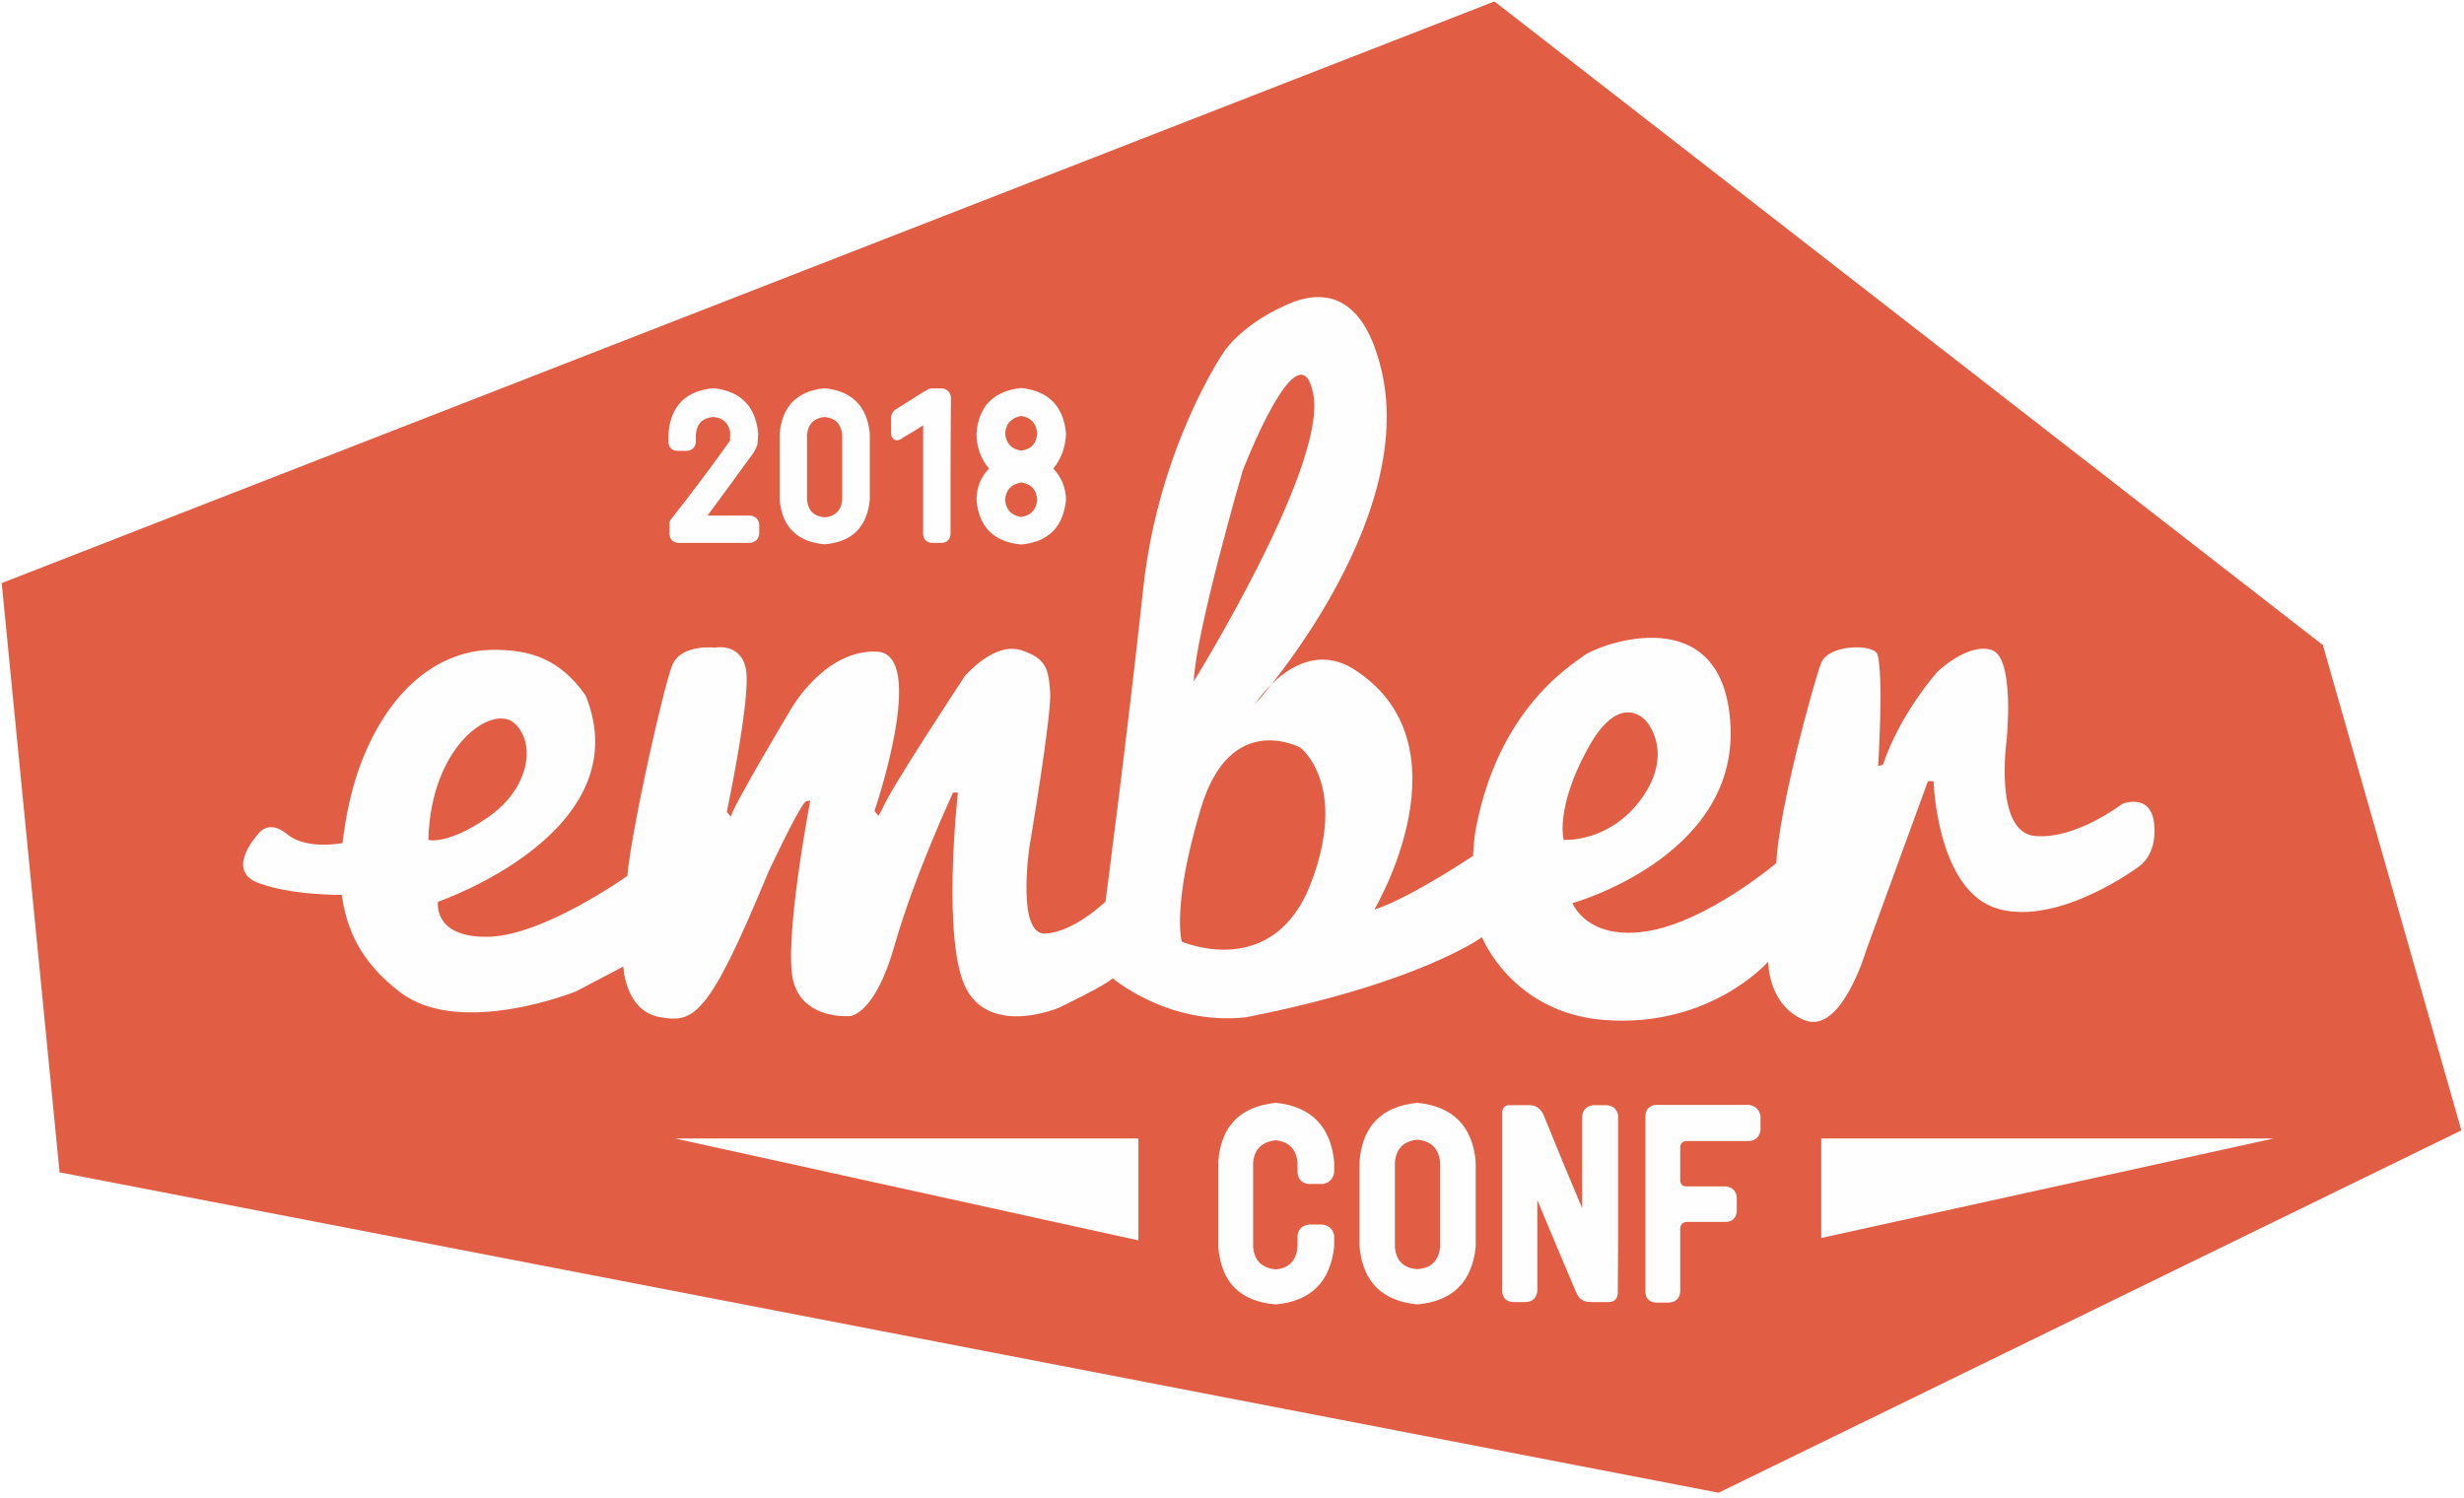
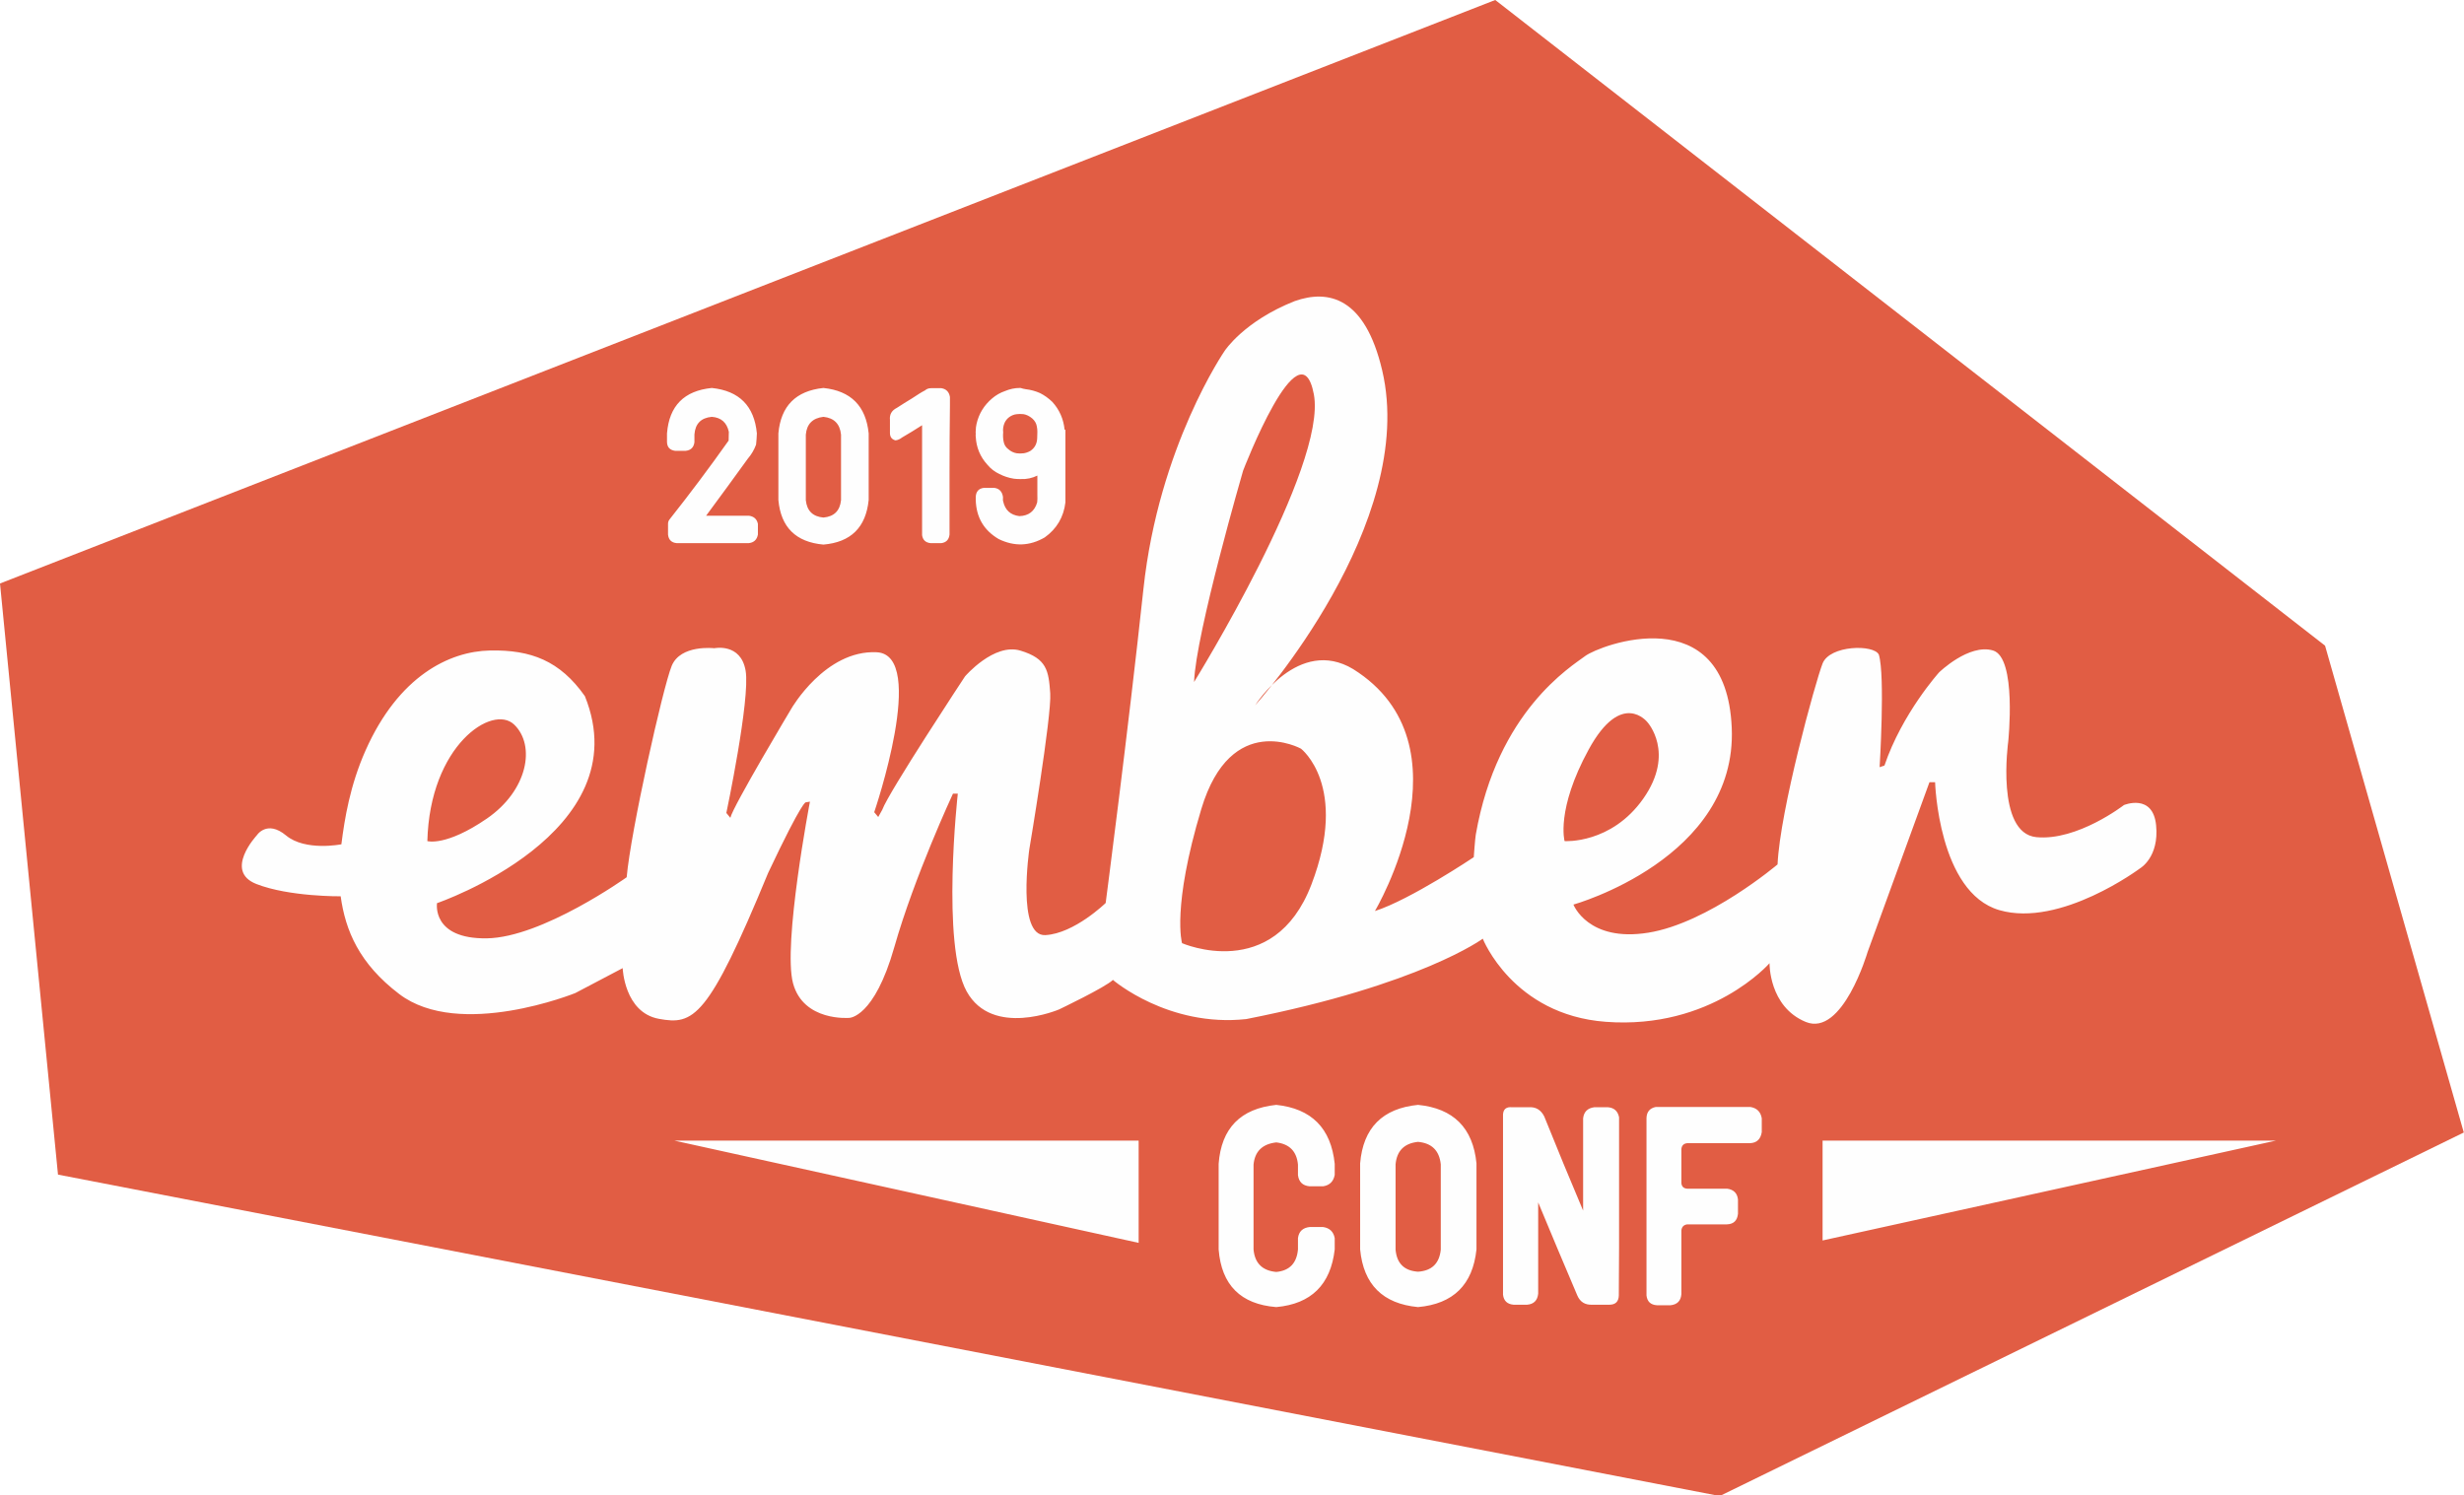
- <svg xmlns="http://www.w3.org/2000/svg" width="255" height="155" viewBox="0 0 255 155">
+ <svg xmlns="http://www.w3.org/2000/svg" width="216px" height="131px" viewBox="0 0 216 131">
  <g fill="none" fill-rule="evenodd">
-     <path fill="#E15D44" d="M154.659.15L.176 60.348l5.99 60.986 171.69 33.16 76.871-37.504-14.333-50.225z" />
-     <path fill="#FEFEFE" d="M188.479 117.827v10.302l46.841-10.302zM117.817 117.827h-47.97l47.97 10.55zM161.824 86.928s-.912-3.234 2.491-9.452c3.404-6.22 6.064-2.82 6.064-2.82s2.904 3.151-.416 7.879c-3.322 4.722-8.14 4.393-8.14 4.393m-26.154 4.475c-3.904 10.201-13.369 6.053-13.369 6.053s-1.08-3.648 1.993-13.846c3.072-10.196 10.296-6.22 10.296-6.22s4.982 3.817 1.08 14.013m-7.059-42.698s5.898-15.338 7.309-7.873c1.408 7.46-12.374 29.68-12.374 29.68.166-4.975 5.065-21.807 5.065-21.807M44.33 86.928c.249-9.867 6.725-14.178 8.968-12.021 2.243 2.154 1.41 6.797-2.824 9.699-4.233 2.902-6.145 2.322-6.145 2.322m178.609-1.639c-.334-3.32-3.321-2.082-3.321-2.082s-4.817 3.725-9.052 3.312c-4.231-.415-2.904-9.87-2.904-9.87s.911-8.663-1.58-9.392c-2.49-.724-5.563 2.261-5.563 2.261s-3.818 4.227-5.647 9.614l-.498.168s.583-9.452-.08-11.61c-.5-1.076-5.067-.993-5.814.914-.747 1.907-4.402 15.173-4.651 20.728 0 0-7.141 6.053-13.368 7.046-6.225.997-7.722-2.902-7.722-2.902s16.938-4.726 16.357-18.24c-.581-13.514-13.658-8.516-15.14-7.405-1.43 1.076-9.077 5.678-11.305 18.426-.076.434-.209 2.329-.209 2.329s-6.559 4.394-10.212 5.555c0 0 10.212-17.166-2.242-24.956-5.648-3.4-10.13 3.73-10.13 3.73s16.855-18.739 13.118-34.572c-1.776-7.54-5.555-8.352-9.021-7.133-5.262 2.075-7.253 5.143-7.253 5.143s-6.809 9.866-8.387 24.542c-1.578 14.673-3.903 32.417-3.903 32.417s-3.238 3.151-6.228 3.313c-2.989.166-1.66-8.871-1.66-8.871s2.325-13.762 2.16-16.081c-.167-2.324-.335-3.567-3.074-4.397-2.739-.828-5.729 2.655-5.729 2.655s-7.887 11.935-8.552 13.763l-.416.747-.414-.497s5.562-16.253.25-16.502c-5.316-.247-8.803 5.805-8.803 5.805s-6.062 10.115-6.312 11.278l-.413-.5s2.489-11.773 1.991-14.676c-.497-2.901-3.237-2.32-3.237-2.32s-3.489-.415-4.402 1.825c-.912 2.236-4.234 17.078-4.65 21.803 0 0-8.717 6.221-14.448 6.301-5.729.083-5.147-3.629-5.147-3.629s21.007-7.177 15.278-21.356c-2.574-3.648-5.565-4.794-9.798-4.712-4.235.084-9.449 2.66-12.854 10.29-1.623 3.642-2.176 7.091-2.507 9.705 0 0-3.72.746-5.713-.91-1.992-1.656-3.039 0-3.039 0s-3.432 3.68-.026 5.009c3.405 1.327 8.708 1.266 8.708 1.266h-.003c.49 3.53 1.908 6.942 6.056 10.088 6.225 4.724 18.182-.103 18.182-.103l4.898-2.573s.164 4.572 3.736 5.229c3.57.654 5.065.032 11.294-15.056 3.651-7.714 3.9-7.28 3.9-7.28l.417-.07s-2.825 14.761-1.745 18.741c1.08 3.98 5.81 3.567 5.81 3.567s2.577.004 4.65-7.292c2.078-7.296 6.063-15.842 6.063-15.842h.499s-1.743 15.596.913 20.4c2.658 4.808 9.55 1.863 9.55 1.863s4.815-2.297 5.563-3.045c0 0 5.716 4.916 13.779 4.04 18.024-3.542 24.433-8.293 24.433-8.293s3.099 7.85 12.687 8.574c10.964.827 16.94-6.045 16.94-6.045s-.082 4.48 3.737 6.057c3.821 1.574 6.393-7.203 6.393-7.203l6.393-17.525h.583s.332 11.374 6.644 13.198c6.307 1.825 14.53-4.312 14.53-4.312s1.993-1.135 1.66-4.45M138.074 121.368c-.127.672-.519 1.063-1.175 1.171h-1.447c-.693-.07-1.084-.454-1.174-1.145v-1.089c-.129-1.365-.875-2.13-2.24-2.292-1.439.162-2.222.927-2.35 2.292v8.752c.128 1.42.911 2.193 2.35 2.32 1.365-.127 2.111-.9 2.24-2.32v-1.17c.09-.691.5-1.073 1.229-1.148h1.339c.69.093 1.1.474 1.228 1.147v1.171c-.42 3.638-2.432 5.62-6.037 5.947-3.678-.291-5.664-2.274-5.955-5.947v-8.836c.274-3.673 2.26-5.698 5.955-6.082 3.643.384 5.655 2.409 6.037 6.082v1.147zM149.033 129.084v-8.807c-.148-1.42-.93-2.193-2.35-2.32-1.42.146-2.194.92-2.321 2.32v8.807c.127 1.419.902 2.176 2.32 2.268 1.422-.092 2.203-.849 2.35-2.268m-2.35-14.944c3.662.363 5.674 2.372 6.038 6.028v8.89c-.381 3.636-2.394 5.62-6.037 5.945-3.641-.345-5.635-2.325-5.982-5.945v-8.89c.31-3.656 2.304-5.665 5.982-6.028M167.427 133.804c-.018.637-.346.955-.983.955h-1.747c-.748.037-1.267-.281-1.56-.955-1.364-3.2-2.711-6.4-4.04-9.6v9.41c-.074.707-.455 1.09-1.148 1.145h-1.394c-.655-.055-1.019-.401-1.092-1.037v-18.599c.036-.548.346-.793.929-.738h1.722c.728-.055 1.265.265 1.61.954 1.311 3.257 2.65 6.492 4.015 9.712v-9.52c.074-.673.456-1.054 1.149-1.146h1.42c.637.053 1.019.4 1.146 1.037v13.363a484.683 484.683 0 0 0-.027 4.882v.137zM181.022 114.357c.673.111 1.064.502 1.175 1.174v1.418c-.111.727-.51 1.11-1.202 1.145h-6.501c-.365.035-.566.238-.603.6v3.519c.037.364.238.553.603.574h4.125c.671.09 1.047.463 1.12 1.115v1.474c-.073.71-.457 1.073-1.149 1.092h-4.096c-.365.053-.566.265-.603.627V133.667c-.053.69-.426 1.075-1.12 1.147h-1.392c-.655-.035-1.02-.373-1.092-1.01V115.505c.017-.637.336-1.022.956-1.15h9.779z" />
-     <path d="M77.642 53.357c.521.07.833.352.932.845V55.3c-.1.535-.416.83-.953.887h-7.446c-.536-.057-.832-.352-.887-.887v-1.098c0-.156.04-.297.126-.423a190.25 190.25 0 0 0 6.134-8.174c0-.31.007-.612.021-.908-.21-.957-.796-1.471-1.756-1.542-1.113.1-1.713.705-1.797 1.817v.803c-.07.534-.374.83-.91.887h-1.078c-.55-.072-.832-.373-.847-.908v-.888c.226-2.844 1.77-4.407 4.632-4.69 2.835.297 4.386 1.86 4.654 4.69-.014.395-.042.782-.084 1.162a4.608 4.608 0 0 1-.847 1.435 570.614 570.614 0 0 1-4.314 5.894h4.42zM87.161 51.751v-6.758c-.113-1.112-.718-1.725-1.82-1.838-1.113.127-1.72.739-1.818 1.838v6.758c.112 1.098.72 1.697 1.819 1.795 1.1-.098 1.706-.697 1.82-1.795m-1.82-11.573c2.834.295 4.392 1.858 4.675 4.688v6.864c-.283 2.83-1.84 4.365-4.675 4.605-2.849-.254-4.4-1.789-4.653-4.605v-6.864c.253-2.83 1.804-4.393 4.653-4.688M98.414 41.106v.866a565.76 565.76 0 0 0-.042 6.928v6.4c-.057.52-.338.816-.846.887h-1.121c-.508-.057-.797-.33-.868-.824V44.021c-.676.437-1.368.86-2.073 1.268a1.326 1.326 0 0 1-.676.295c-.38-.098-.572-.352-.572-.76v-1.352c-.056-.563.183-.978.72-1.245.254-.156.507-.318.762-.486.52-.311 1.036-.635 1.544-.972a6.31 6.31 0 0 1 .591-.338.903.903 0 0 1 .635-.232h1.058c.508.084.803.387.888.907M104.02 51.73c.085 1.029.641 1.62 1.671 1.775 1-.156 1.551-.746 1.65-1.775-.07-1.041-.62-1.64-1.65-1.794-1.03.168-1.586.767-1.67 1.794m1.67-8.68c-1.03.183-1.586.782-1.67 1.795.084 1.042.64 1.64 1.67 1.796 1.03-.142 1.58-.74 1.65-1.796-.099-1.028-.65-1.627-1.65-1.795m4.632 1.795v.02c-.042 1.381-.48 2.592-1.31 3.634.846.901 1.282 1.979 1.31 3.231-.282 2.817-1.826 4.359-4.632 4.626-2.848-.267-4.393-1.809-4.633-4.626 0-1.252.43-2.33 1.29-3.231-.86-1.042-1.29-2.253-1.29-3.633v-.021c.227-2.816 1.77-4.38 4.633-4.689 2.82.31 4.365 1.873 4.632 4.689" fill="#FEFEFE" />
+     <g transform="translate(0, -1)">
+       <polygon fill="#E15D44" points="131.076 0.999 0 52.155 5.083 103.979 150.758 132.158 215.982 100.288 203.821 57.608" />
+       <path d="M159.772,100.999 L199.516,100.999 L159.772,109.753 L159.772,100.999 Z M99.816,100.999 L99.816,109.964 L59.115,100.999 L99.816,100.999 Z M137.155,74.741 C137.155,74.741 136.381,71.993 139.269,66.709 C142.157,61.424 144.414,64.313 144.414,64.313 C144.414,64.313 146.878,66.991 144.061,71.008 C141.242,75.021 137.155,74.741 137.155,74.741 Z M114.963,78.544 C111.651,87.213 103.62,83.688 103.62,83.688 C103.62,83.688 102.704,80.588 105.311,71.922 C107.917,63.258 114.047,66.637 114.047,66.637 C114.047,66.637 118.274,69.88 114.963,78.544 M108.974,42.261 C108.974,42.261 113.978,29.227 115.175,35.57 C116.37,41.909 104.676,60.791 104.676,60.791 C104.817,56.564 108.974,42.261 108.974,42.261 M37.463,74.741 C37.675,66.357 43.17,62.693 45.073,64.526 C46.976,66.357 46.27,70.302 42.677,72.768 C39.085,75.234 37.463,74.741 37.463,74.741 M189.009,73.349 C189.292,76.166 187.6,77.13 187.6,77.13 C187.6,77.13 180.624,82.345 175.272,80.794 C169.917,79.244 169.635,69.579 169.635,69.579 L169.14,69.579 L163.716,84.471 C163.716,84.471 161.534,91.93 158.292,90.592 C155.051,89.252 155.121,85.445 155.121,85.445 C155.121,85.445 150.05,91.285 140.748,90.582 C132.612,89.966 129.983,83.296 129.983,83.296 C129.983,83.296 124.545,87.333 109.252,90.343 C102.411,91.088 97.561,86.91 97.561,86.91 C96.926,87.546 92.84,89.498 92.84,89.498 C92.84,89.498 86.993,92 84.738,87.915 C82.484,83.832 83.963,70.579 83.963,70.579 L83.54,70.579 C83.54,70.579 80.158,77.841 78.396,84.041 C76.636,90.241 74.45,90.238 74.45,90.238 C74.45,90.238 70.436,90.588 69.52,87.207 C68.604,83.825 71.001,71.281 71.001,71.281 L70.647,71.34 C70.647,71.34 70.436,70.972 67.338,77.527 C62.053,90.348 60.785,90.877 57.755,90.321 C54.724,89.763 54.585,85.878 54.585,85.878 L50.429,88.064 C50.429,88.064 40.284,92.166 35.002,88.152 C31.483,85.478 30.279,82.579 29.864,79.579 L29.866,79.579 C29.866,79.579 25.367,79.631 22.478,78.503 C19.588,77.374 22.5,74.247 22.5,74.247 C22.5,74.247 23.388,72.84 25.078,74.247 C26.77,75.654 29.926,75.02 29.926,75.02 C30.207,72.799 30.676,69.868 32.053,66.773 C34.942,60.29 39.366,58.1 42.959,58.029 C46.551,57.959 49.089,58.933 51.273,62.033 C56.134,74.082 38.31,80.181 38.31,80.181 C38.31,80.181 37.816,83.335 42.677,83.265 C47.539,83.197 54.936,77.91 54.936,77.91 C55.289,73.895 58.107,61.283 58.881,59.383 C59.656,57.479 62.616,57.832 62.616,57.832 C62.616,57.832 64.941,57.338 65.363,59.803 C65.785,62.27 63.673,72.274 63.673,72.274 L64.024,72.699 C64.236,71.711 69.379,63.116 69.379,63.116 C69.379,63.116 72.338,57.973 76.848,58.183 C81.356,58.394 76.636,72.206 76.636,72.206 L76.988,72.628 L77.341,71.993 C77.905,70.44 84.597,60.298 84.597,60.298 C84.597,60.298 87.134,57.338 89.458,58.042 C91.782,58.747 91.924,59.803 92.066,61.778 C92.206,63.749 90.234,75.443 90.234,75.443 C90.234,75.443 89.106,83.123 91.642,82.982 C94.179,82.844 96.926,80.166 96.926,80.166 C96.926,80.166 98.899,65.088 100.238,52.619 C101.577,40.148 107.354,31.764 107.354,31.764 C107.354,31.764 109.043,29.157 113.508,27.394 C116.449,26.358 119.655,27.048 121.162,33.455 C124.333,46.91 110.031,62.833 110.031,62.833 C110.031,62.833 113.835,56.775 118.627,59.664 C129.194,66.284 120.529,80.871 120.529,80.871 C123.629,79.884 129.194,76.15 129.194,76.15 C129.194,76.15 129.307,74.54 129.371,74.171 C131.262,63.338 137.75,59.428 138.964,58.513 C140.221,57.569 151.316,53.322 151.809,64.806 C152.302,76.29 137.931,80.306 137.931,80.306 C137.931,80.306 139.201,83.619 144.483,82.772 C149.766,81.928 155.825,76.784 155.825,76.784 C156.036,72.064 159.138,60.791 159.771,59.17 C160.405,57.55 164.28,57.479 164.704,58.394 C165.267,60.227 164.772,68.259 164.772,68.259 L165.195,68.117 C166.747,63.539 169.986,59.947 169.986,59.947 C169.986,59.947 172.593,57.41 174.707,58.026 C176.82,58.645 176.047,66.006 176.047,66.006 C176.047,66.006 174.921,74.041 178.511,74.394 C182.104,74.745 186.191,71.579 186.191,71.579 C186.191,71.579 188.726,70.528 189.009,73.349 Z M117.004,104.007 C116.896,104.579 116.564,104.91 116.007,105.002 L114.779,105.002 C114.191,104.942 113.86,104.617 113.783,104.029 L113.783,103.105 C113.674,101.945 113.041,101.294 111.882,101.156 C110.662,101.294 109.997,101.945 109.889,103.105 L109.889,110.541 C109.997,111.748 110.662,112.404 111.882,112.513 C113.041,112.404 113.674,111.748 113.783,110.541 L113.783,109.546 C113.86,108.96 114.208,108.635 114.826,108.572 L115.962,108.572 C116.548,108.65 116.896,108.975 117.004,109.546 L117.004,110.541 C116.648,113.632 114.941,115.317 111.882,115.594 C108.761,115.347 107.076,113.662 106.829,110.541 L106.829,103.032 C107.062,99.912 108.746,98.191 111.882,97.865 C114.973,98.191 116.68,99.912 117.004,103.032 L117.004,104.007 Z M124.308,97.865 C127.415,98.174 129.122,99.881 129.431,102.988 L129.431,110.542 C129.107,113.632 127.399,115.317 124.308,115.594 C121.219,115.301 119.527,113.618 119.233,110.542 L119.233,102.988 C119.496,99.881 121.188,98.174 124.308,97.865 Z M126.302,110.564 L126.302,103.08 C126.177,101.874 125.514,101.217 124.308,101.109 C123.104,101.233 122.447,101.89 122.339,103.08 L122.339,110.564 C122.447,111.77 123.104,112.413 124.308,112.491 C125.514,112.413 126.177,111.77 126.302,110.564 Z M141.909,114.575 C141.894,115.117 141.616,115.387 141.075,115.387 L140.936,115.387 L140.751,115.387 L139.824,115.387 L139.731,115.387 L139.593,115.387 C138.958,115.418 138.518,115.148 138.27,114.575 C137.112,111.856 135.969,109.137 134.841,106.417 L134.841,112.745 L134.841,114.414 C134.779,115.015 134.455,115.34 133.867,115.387 L132.685,115.387 C132.129,115.34 131.82,115.046 131.758,114.506 L131.758,98.815 L131.758,98.701 C131.789,98.235 132.052,98.027 132.546,98.074 L132.87,98.074 L133.775,98.074 L134.007,98.074 C134.625,98.027 135.081,98.299 135.374,98.884 C136.486,101.652 137.622,104.401 138.78,107.137 L138.78,99.048 C138.843,98.476 139.167,98.152 139.755,98.074 L140.96,98.074 C141.5,98.119 141.824,98.413 141.932,98.955 L141.932,103.287 L141.932,110.31 C141.918,111.701 141.909,113.084 141.909,114.459 L141.909,114.575 Z M153.444,98.049 C154.015,98.144 154.347,98.476 154.441,99.047 L154.441,100.252 C154.347,100.87 154.008,101.195 153.421,101.225 L147.905,101.225 C147.596,101.255 147.425,101.427 147.394,101.735 L147.394,104.725 C147.425,105.034 147.596,105.195 147.905,105.213 L151.405,105.213 C151.975,105.29 152.294,105.606 152.355,106.16 L152.355,107.413 C152.294,108.017 151.968,108.325 151.381,108.341 L147.905,108.341 C147.596,108.386 147.425,108.566 147.394,108.874 L147.394,111.445 L147.394,114.458 C147.349,115.045 147.032,115.372 146.444,115.433 L145.262,115.433 C144.707,115.403 144.397,115.116 144.336,114.574 L144.336,111.445 L144.336,111.146 L144.336,100.113 L144.336,99.025 C144.35,98.484 144.621,98.157 145.147,98.049 L153.444,98.049 Z M65.65,46.214 C66.092,46.273 66.356,46.513 66.44,46.931 L66.44,47.864 C66.356,48.319 66.087,48.571 65.632,48.618 L59.314,48.618 C58.859,48.571 58.608,48.319 58.561,47.864 L58.561,46.931 C58.561,46.8 58.596,46.679 58.668,46.572 C60.451,44.322 62.186,42.008 63.873,39.627 C63.873,39.364 63.879,39.106 63.891,38.855 C63.712,38.041 63.215,37.605 62.401,37.544 C61.456,37.629 60.947,38.144 60.876,39.089 L60.876,39.77 C60.816,40.224 60.559,40.477 60.104,40.525 L59.189,40.525 C58.722,40.464 58.483,40.208 58.471,39.752 L58.471,38.998 C58.662,36.581 59.972,35.254 62.401,35.014 C64.806,35.266 66.122,36.593 66.35,38.998 C66.338,39.334 66.314,39.663 66.278,39.986 C66.11,40.441 65.871,40.846 65.56,41.206 C64.352,42.88 63.131,44.55 61.899,46.214 L65.65,46.214 Z M72.183,35.014 C74.588,35.265 75.91,36.593 76.15,38.998 L76.15,44.831 C75.91,47.236 74.588,48.54 72.183,48.744 C69.766,48.528 68.45,47.224 68.235,44.831 L68.235,38.998 C68.45,36.593 69.766,35.265 72.183,35.014 Z M73.727,44.849 L73.727,39.106 C73.631,38.161 73.117,37.64 72.183,37.544 C71.238,37.652 70.723,38.172 70.64,39.106 L70.64,44.849 C70.735,45.782 71.25,46.291 72.183,46.374 C73.117,46.291 73.631,45.782 73.727,44.849 Z M83.274,35.803 L83.274,36.539 C83.25,38.502 83.238,40.464 83.238,42.426 L83.238,47.864 C83.19,48.307 82.951,48.558 82.52,48.618 L81.569,48.618 C81.138,48.57 80.893,48.337 80.833,47.918 L80.833,38.28 C80.259,38.651 79.672,39.01 79.074,39.357 C78.895,39.5 78.703,39.584 78.5,39.608 C78.177,39.525 78.015,39.309 78.015,38.962 L78.015,37.813 C77.967,37.335 78.17,36.982 78.626,36.755 C78.841,36.623 79.056,36.485 79.272,36.342 C79.714,36.078 80.151,35.803 80.582,35.516 C80.749,35.408 80.917,35.313 81.084,35.229 C81.228,35.097 81.407,35.032 81.623,35.032 L82.52,35.032 C82.951,35.103 83.202,35.361 83.274,35.803 Z M93.397,39.07 L93.397,42.282 L93.397,44.239 L93.397,45.046 C93.241,46.339 92.637,47.362 91.585,48.115 C90.268,48.881 88.922,48.929 87.546,48.259 C86.242,47.493 85.572,46.344 85.536,44.813 L85.536,44.562 C85.56,44.095 85.793,43.832 86.236,43.772 L87.17,43.772 C87.6,43.832 87.851,44.095 87.923,44.562 L87.923,44.741 C87.911,44.813 87.917,44.885 87.941,44.957 C88.109,45.722 88.581,46.153 89.359,46.249 C90.173,46.225 90.693,45.824 90.921,45.046 C90.944,44.843 90.95,44.622 90.938,44.382 L90.938,42.695 C90.472,42.923 89.987,43.024 89.485,43 L89.466,43 L89.413,43 L89.395,43 C89.203,43 89.024,42.989 88.857,42.965 C88.414,42.892 87.995,42.755 87.6,42.551 C87.193,42.36 86.846,42.091 86.559,41.744 C85.925,41.05 85.584,40.23 85.536,39.285 C85.524,39.213 85.524,39.135 85.536,39.052 L85.536,39.07 L85.536,38.908 L85.536,39.034 C85.524,38.938 85.524,38.848 85.536,38.764 C85.536,38.561 85.56,38.358 85.608,38.155 C85.811,37.269 86.266,36.527 86.972,35.929 C87.307,35.642 87.684,35.427 88.103,35.283 C88.533,35.103 88.964,35.013 89.395,35.013 L89.413,35.013 L89.466,35.013 C89.61,35.061 89.76,35.097 89.915,35.121 C90.346,35.169 90.765,35.283 91.172,35.462 C91.554,35.654 91.913,35.911 92.249,36.234 C92.871,36.916 93.23,37.73 93.325,38.675 L93.397,38.675 L93.397,39.034 L93.397,38.908 L93.397,39.07 L93.397,39.052 L93.397,39.07 Z M89.736,40.739 C89.915,40.715 90.107,40.649 90.31,40.541 C90.693,40.29 90.896,39.926 90.921,39.447 C90.932,39.255 90.938,39.058 90.938,38.854 C90.938,38.687 90.921,38.519 90.884,38.352 C90.837,38.1 90.705,37.879 90.49,37.688 C90.25,37.485 89.999,37.359 89.736,37.311 C89.628,37.311 89.521,37.305 89.413,37.293 C89.317,37.305 89.221,37.311 89.126,37.311 C88.898,37.335 88.683,37.419 88.48,37.562 C88.3,37.694 88.162,37.861 88.067,38.065 C87.947,38.34 87.905,38.621 87.941,38.908 C87.917,39.183 87.929,39.447 87.977,39.698 C88.025,39.985 88.162,40.213 88.39,40.38 C88.605,40.572 88.85,40.691 89.126,40.739 C89.221,40.751 89.317,40.757 89.413,40.757 C89.521,40.757 89.628,40.751 89.736,40.739 Z" fill="#FEFEFE" />
+     </g>
  </g>
</svg>
